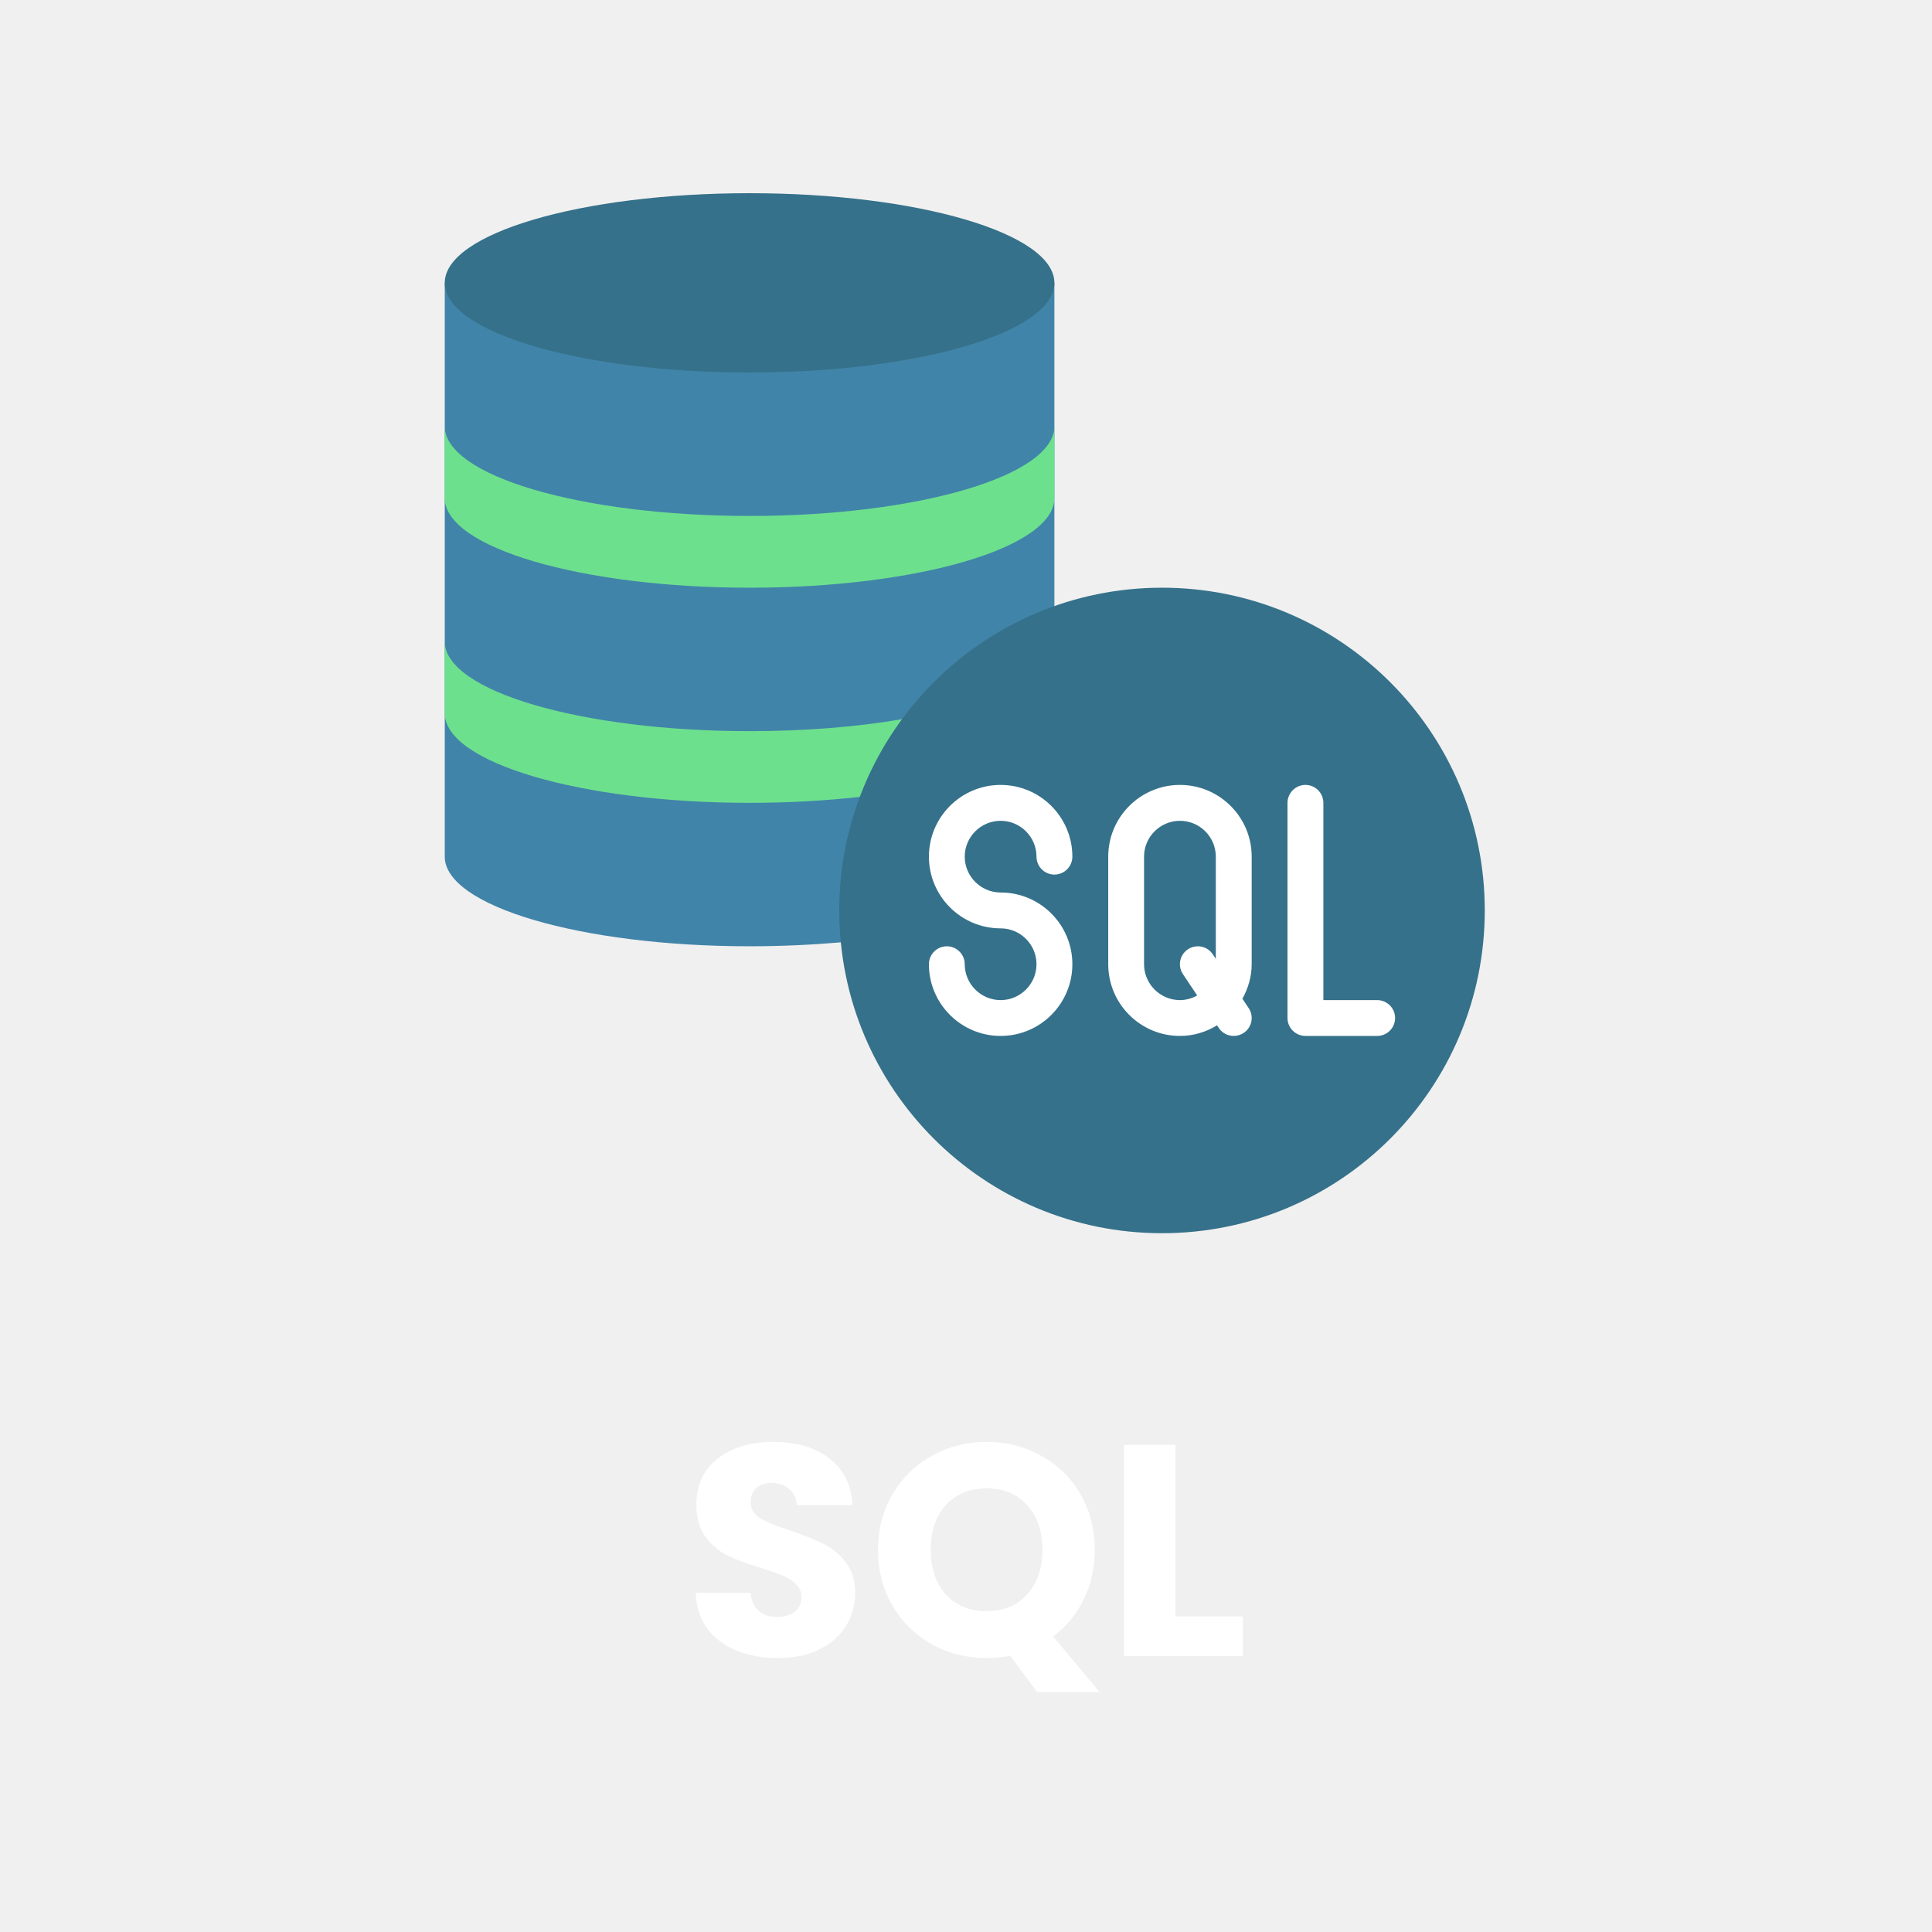
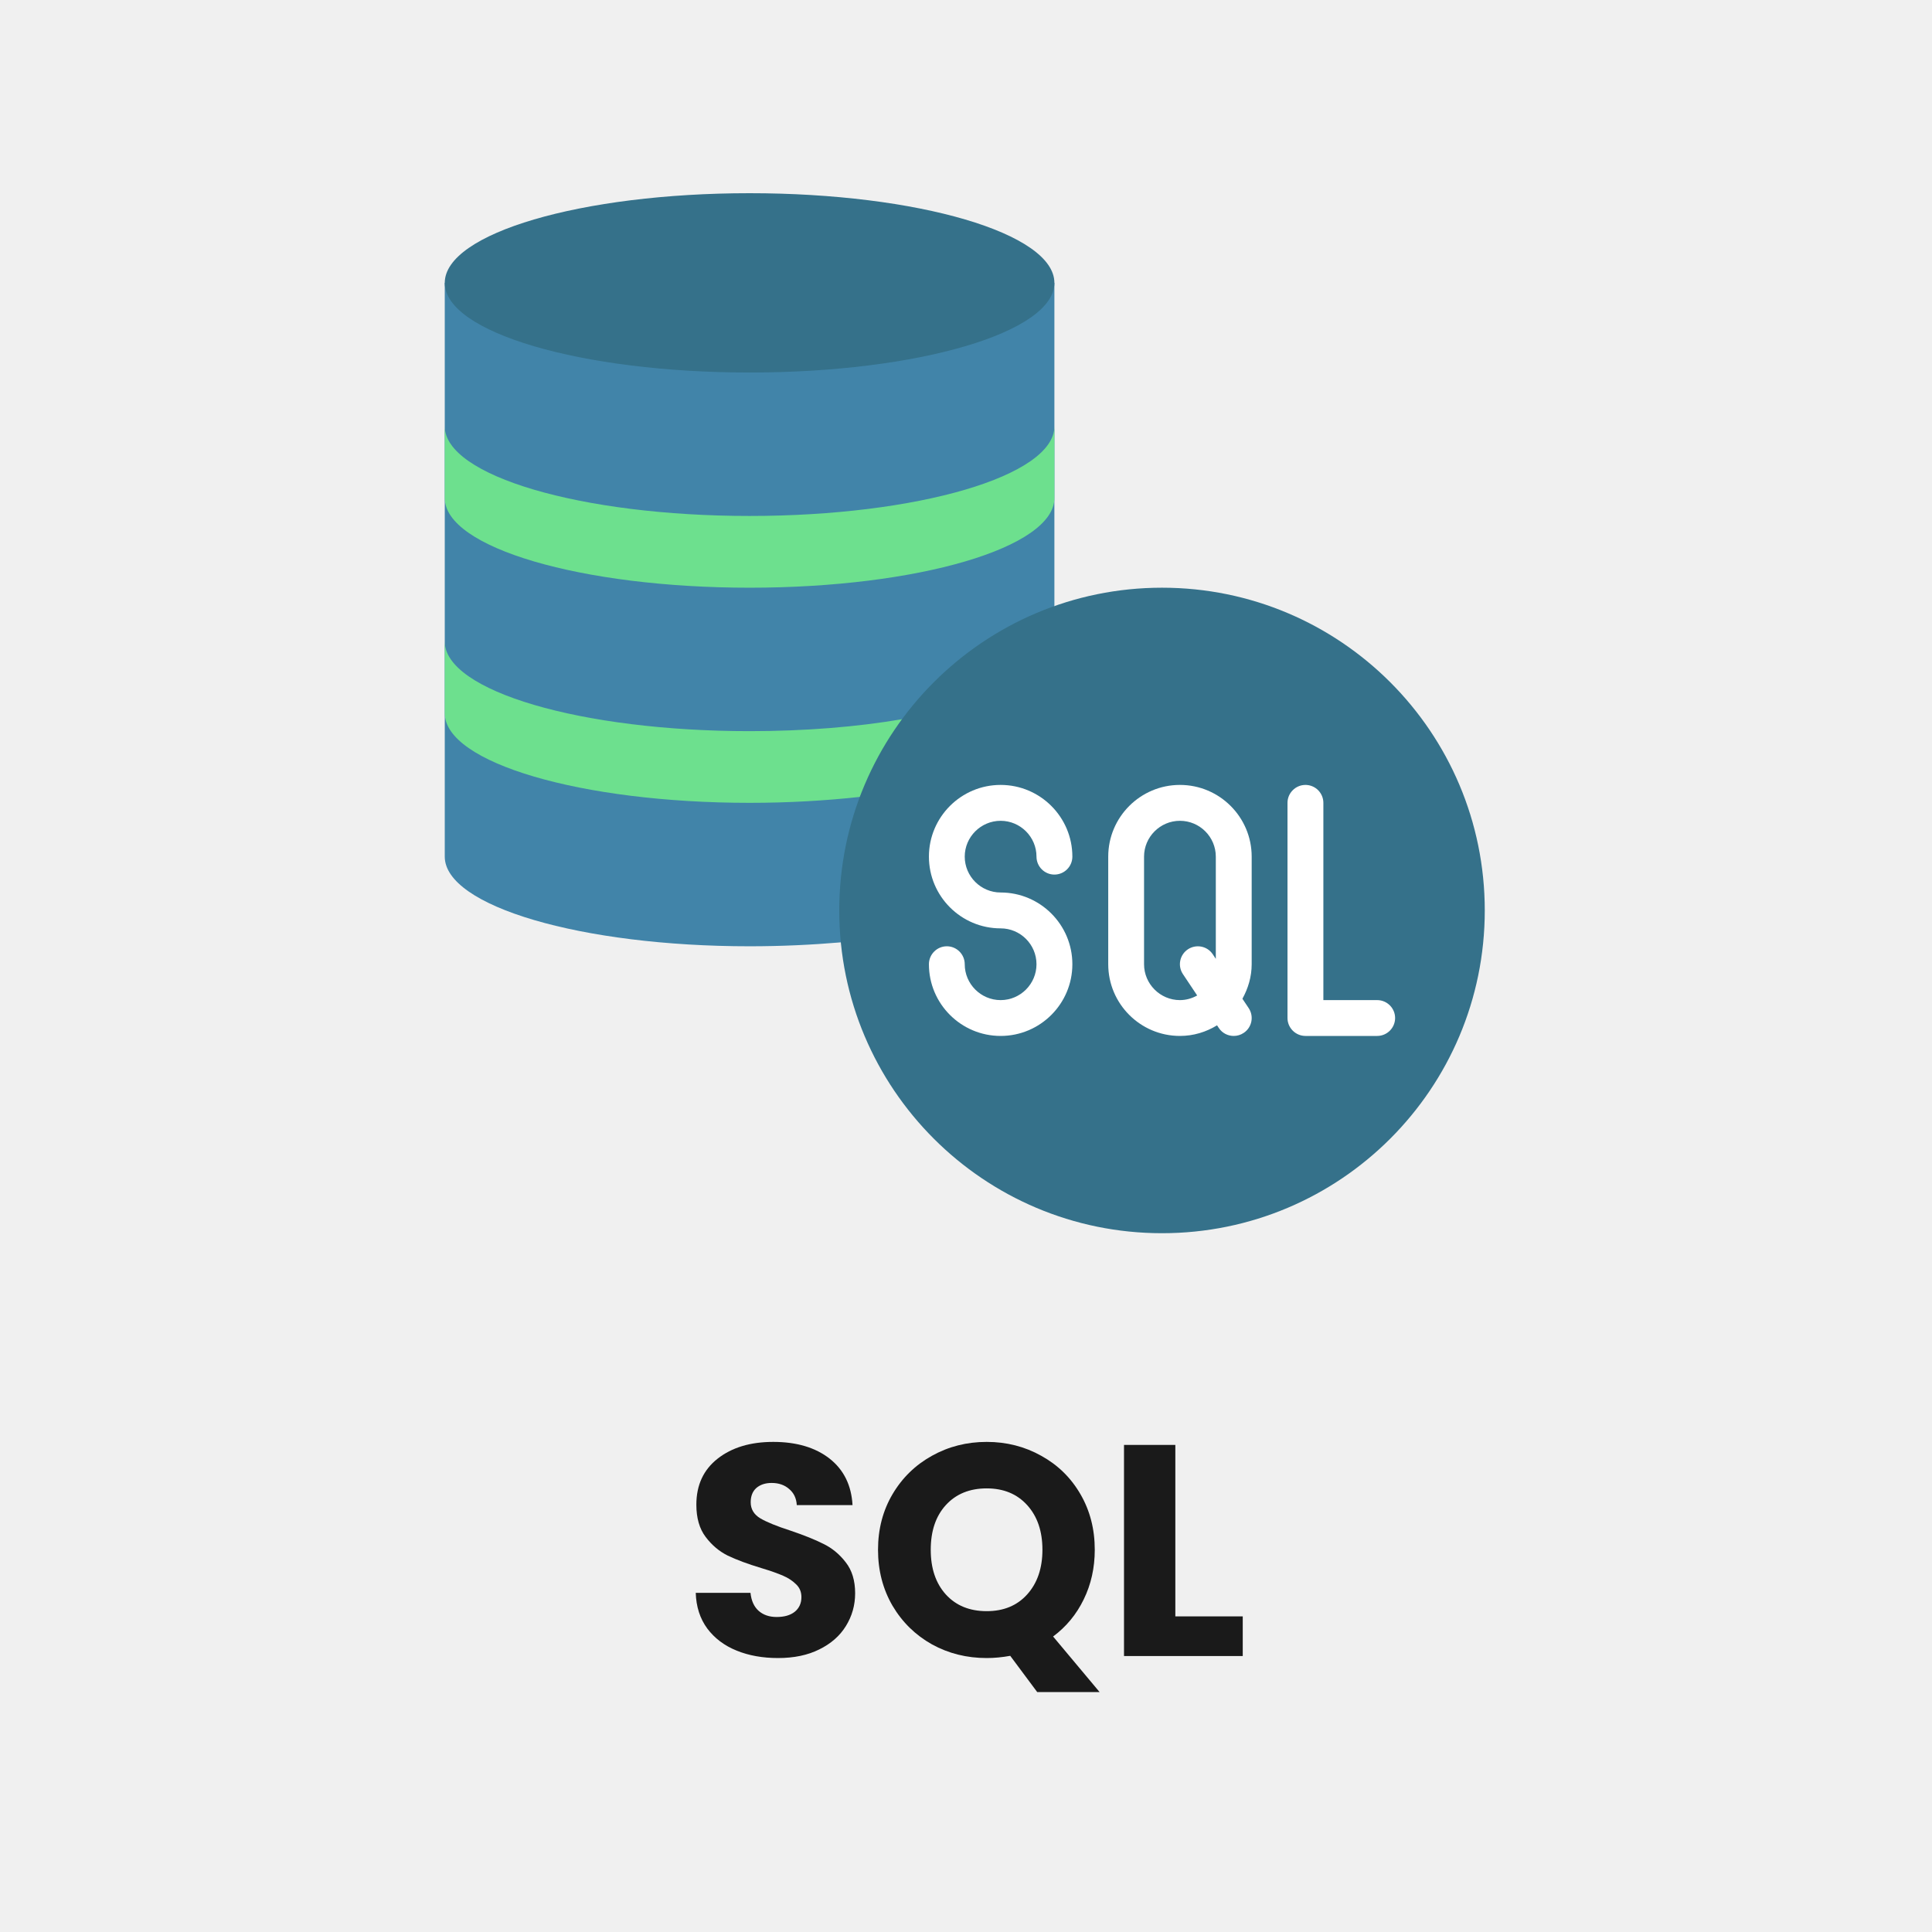
<svg xmlns="http://www.w3.org/2000/svg" width="200" zoomAndPan="magnify" viewBox="0 0 150 150" height="200" preserveAspectRatio="xMidYMid meet" version="1.0">
  <defs>
    <g />
-     <clipPath id="0944631a8a">
+     <clipPath id="6fabedcb4b">
      <path d="M 34.531 21 L 82 21 L 82 74 L 34.531 74 Z M 34.531 21 " clip-rule="nonzero" />
    </clipPath>
-     <clipPath id="39f4362e07">
+     <clipPath id="570c7a8294">
      <path d="M 34.531 15 L 82 15 L 82 29 L 34.531 29 Z M 34.531 15 " clip-rule="nonzero" />
    </clipPath>
-     <clipPath id="65ab34dccc">
+     <clipPath id="17a80f900b">
      <path d="M 34.531 33 L 82 33 L 82 46 L 34.531 46 Z M 34.531 33 " clip-rule="nonzero" />
    </clipPath>
-     <clipPath id="463583a16e">
+     <clipPath id="6bf4a16e3e">
      <path d="M 34.531 49 L 71 49 L 71 63 L 34.531 63 Z M 34.531 49 " clip-rule="nonzero" />
    </clipPath>
-     <clipPath id="ac532ee19b">
+     <clipPath id="08edb190a5">
      <path d="M 65 45 L 115.277 45 L 115.277 95.746 L 65 95.746 Z M 65 45 " clip-rule="nonzero" />
    </clipPath>
  </defs>
-   <g clip-path="url(#0944631a8a)">
+   <g clip-path="url(#6fabedcb4b)">
    <path fill="#4184a9" d="M 34.531 21.961 L 34.531 66.508 C 34.531 70.355 45.125 73.469 58.199 73.469 C 60.66 73.469 63.043 73.355 65.285 73.164 L 81.863 47.062 L 81.863 21.961 L 34.531 21.961 " fill-opacity="1" fill-rule="nonzero" />
  </g>
-   <g clip-path="url(#39f4362e07)">
+   <g clip-path="url(#570c7a8294)">
    <path fill="#35718a" d="M 81.863 21.961 C 81.863 25.805 71.27 28.922 58.199 28.922 C 45.129 28.922 34.531 25.805 34.531 21.961 C 34.531 18.117 45.129 15 58.199 15 C 71.27 15 81.863 18.117 81.863 21.961 " fill-opacity="1" fill-rule="nonzero" />
  </g>
-   <g clip-path="url(#65ab34dccc)">
+   <g clip-path="url(#17a80f900b)">
    <path fill="#6de08e" d="M 34.531 38.668 C 34.531 42.512 45.129 45.629 58.199 45.629 C 71.27 45.629 81.863 42.512 81.863 38.668 L 81.863 33.098 C 81.863 36.941 71.27 40.059 58.199 40.059 C 45.129 40.059 34.531 36.941 34.531 33.098 L 34.531 38.668 " fill-opacity="1" fill-rule="nonzero" />
  </g>
-   <g clip-path="url(#463583a16e)">
+   <g clip-path="url(#6bf4a16e3e)">
    <path fill="#6de08e" d="M 66.762 61.871 C 64.098 62.164 61.215 62.332 58.199 62.332 C 45.125 62.332 34.531 59.219 34.531 55.371 L 34.531 49.805 C 34.531 53.648 45.125 56.766 58.199 56.766 C 62.512 56.766 66.566 56.434 70.047 55.836 L 66.762 61.871 " fill-opacity="1" fill-rule="nonzero" />
  </g>
-   <g clip-path="url(#ac532ee19b)">
+   <g clip-path="url(#08edb190a5)">
    <path fill="#35718a" d="M 115.277 70.688 C 115.277 84.527 104.059 95.746 90.219 95.746 C 76.379 95.746 65.16 84.527 65.16 70.688 C 65.16 56.848 76.379 45.629 90.219 45.629 C 104.059 45.629 115.277 56.848 115.277 70.688 " fill-opacity="1" fill-rule="nonzero" />
  </g>
  <path fill="#ffffff" d="M 77.688 63.727 C 79.223 63.727 80.473 64.977 80.473 66.508 C 80.473 67.277 81.098 67.902 81.863 67.902 C 82.633 67.902 83.258 67.277 83.258 66.508 C 83.258 63.438 80.762 60.941 77.688 60.941 C 74.617 60.941 72.121 63.438 72.121 66.508 C 72.121 69.582 74.617 72.078 77.688 72.078 C 79.223 72.078 80.473 73.328 80.473 74.863 C 80.473 76.395 79.223 77.648 77.688 77.648 C 76.156 77.648 74.902 76.395 74.902 74.863 C 74.902 74.094 74.277 73.469 73.512 73.469 C 72.746 73.469 72.121 74.094 72.121 74.863 C 72.121 77.934 74.617 80.43 77.688 80.43 C 80.762 80.43 83.258 77.934 83.258 74.863 C 83.258 71.789 80.762 69.293 77.688 69.293 C 76.156 69.293 74.902 68.043 74.902 66.508 C 74.902 64.977 76.156 63.727 77.688 63.727 " fill-opacity="1" fill-rule="nonzero" />
  <path fill="#ffffff" d="M 94.16 74.09 C 93.734 73.449 92.871 73.281 92.23 73.703 C 91.59 74.129 91.414 74.992 91.844 75.633 L 92.949 77.289 C 92.547 77.512 92.094 77.648 91.609 77.648 C 90.078 77.648 88.824 76.395 88.824 74.863 L 88.824 66.508 C 88.824 64.977 90.078 63.727 91.609 63.727 C 93.145 63.727 94.395 64.977 94.395 66.508 L 94.395 74.445 Z M 91.609 60.941 C 88.539 60.941 86.043 63.438 86.043 66.508 L 86.043 74.863 C 86.043 77.934 88.539 80.43 91.609 80.43 C 92.672 80.43 93.648 80.121 94.492 79.605 L 94.629 79.812 C 94.895 80.215 95.336 80.43 95.785 80.43 C 96.055 80.43 96.32 80.355 96.559 80.195 C 97.199 79.773 97.375 78.91 96.945 78.266 L 96.461 77.543 C 96.902 76.742 97.18 75.84 97.18 74.863 L 97.18 66.508 C 97.18 63.438 94.684 60.941 91.609 60.941 " fill-opacity="1" fill-rule="nonzero" />
  <path fill="#ffffff" d="M 106.922 77.648 L 102.746 77.648 L 102.746 62.332 C 102.746 61.566 102.121 60.941 101.355 60.941 C 100.59 60.941 99.961 61.566 99.961 62.332 L 99.961 79.039 C 99.961 79.805 100.59 80.43 101.355 80.43 L 106.922 80.43 C 107.691 80.43 108.316 79.805 108.316 79.039 C 108.316 78.273 107.691 77.648 106.922 77.648 " fill-opacity="1" fill-rule="nonzero" />
-   <g fill="#ffffff" fill-opacity="1">
+   <g fill="#1a1a1a" fill-opacity="1">
    <g transform="translate(53.03385, 128.5738)">
      <g>
        <path d="M 7.375 0.156 C 6.176 0.156 5.102 -0.035 4.156 -0.422 C 3.207 -0.805 2.445 -1.379 1.875 -2.141 C 1.312 -2.91 1.016 -3.832 0.984 -4.906 L 5.234 -4.906 C 5.297 -4.301 5.504 -3.836 5.859 -3.516 C 6.223 -3.191 6.691 -3.031 7.266 -3.031 C 7.859 -3.031 8.328 -3.164 8.672 -3.438 C 9.016 -3.719 9.188 -4.098 9.188 -4.578 C 9.188 -4.984 9.047 -5.316 8.766 -5.578 C 8.492 -5.848 8.16 -6.066 7.766 -6.234 C 7.367 -6.41 6.805 -6.609 6.078 -6.828 C 5.016 -7.148 4.145 -7.473 3.469 -7.797 C 2.801 -8.129 2.227 -8.613 1.75 -9.25 C 1.27 -9.883 1.031 -10.719 1.031 -11.75 C 1.031 -13.27 1.582 -14.461 2.688 -15.328 C 3.789 -16.191 5.227 -16.625 7 -16.625 C 8.812 -16.625 10.27 -16.191 11.375 -15.328 C 12.477 -14.461 13.07 -13.258 13.156 -11.719 L 8.828 -11.719 C 8.797 -12.25 8.598 -12.664 8.234 -12.969 C 7.879 -13.281 7.426 -13.438 6.875 -13.438 C 6.383 -13.438 5.988 -13.305 5.688 -13.047 C 5.395 -12.785 5.25 -12.414 5.25 -11.938 C 5.25 -11.406 5.5 -10.988 6 -10.688 C 6.5 -10.395 7.281 -10.078 8.344 -9.734 C 9.395 -9.379 10.25 -9.035 10.906 -8.703 C 11.57 -8.379 12.145 -7.906 12.625 -7.281 C 13.113 -6.664 13.359 -5.863 13.359 -4.875 C 13.359 -3.945 13.117 -3.098 12.641 -2.328 C 12.172 -1.566 11.484 -0.961 10.578 -0.516 C 9.68 -0.066 8.613 0.156 7.375 0.156 Z M 7.375 0.156 " />
      </g>
    </g>
  </g>
-   <g fill="#ffffff" fill-opacity="1">
+   <g fill="#1a1a1a" fill-opacity="1">
    <g transform="translate(67.40319, 128.5738)">
      <g>
        <path d="M 13.125 2.797 L 11.031 -0.016 C 10.406 0.098 9.797 0.156 9.203 0.156 C 7.66 0.156 6.242 -0.195 4.953 -0.906 C 3.672 -1.625 2.648 -2.625 1.891 -3.906 C 1.141 -5.195 0.766 -6.645 0.766 -8.25 C 0.766 -9.852 1.141 -11.289 1.891 -12.562 C 2.648 -13.844 3.672 -14.836 4.953 -15.547 C 6.242 -16.266 7.66 -16.625 9.203 -16.625 C 10.742 -16.625 12.156 -16.266 13.438 -15.547 C 14.727 -14.836 15.742 -13.844 16.484 -12.562 C 17.223 -11.289 17.594 -9.852 17.594 -8.25 C 17.594 -6.844 17.305 -5.555 16.734 -4.391 C 16.172 -3.234 15.379 -2.273 14.359 -1.516 L 17.969 2.797 Z M 4.859 -8.25 C 4.859 -6.801 5.25 -5.645 6.031 -4.781 C 6.82 -3.914 7.879 -3.484 9.203 -3.484 C 10.516 -3.484 11.562 -3.914 12.344 -4.781 C 13.133 -5.656 13.531 -6.812 13.531 -8.25 C 13.531 -9.695 13.133 -10.852 12.344 -11.719 C 11.562 -12.582 10.516 -13.016 9.203 -13.016 C 7.879 -13.016 6.82 -12.582 6.031 -11.719 C 5.25 -10.863 4.859 -9.707 4.859 -8.25 Z M 4.859 -8.25 " />
      </g>
    </g>
  </g>
-   <g fill="#ffffff" fill-opacity="1">
+   <g fill="#1a1a1a" fill-opacity="1">
    <g transform="translate(85.81463, 128.5738)">
      <g>
        <path d="M 5.438 -3.078 L 10.672 -3.078 L 10.672 0 L 1.453 0 L 1.453 -16.391 L 5.438 -16.391 Z M 5.438 -3.078 " />
      </g>
    </g>
  </g>
</svg>
